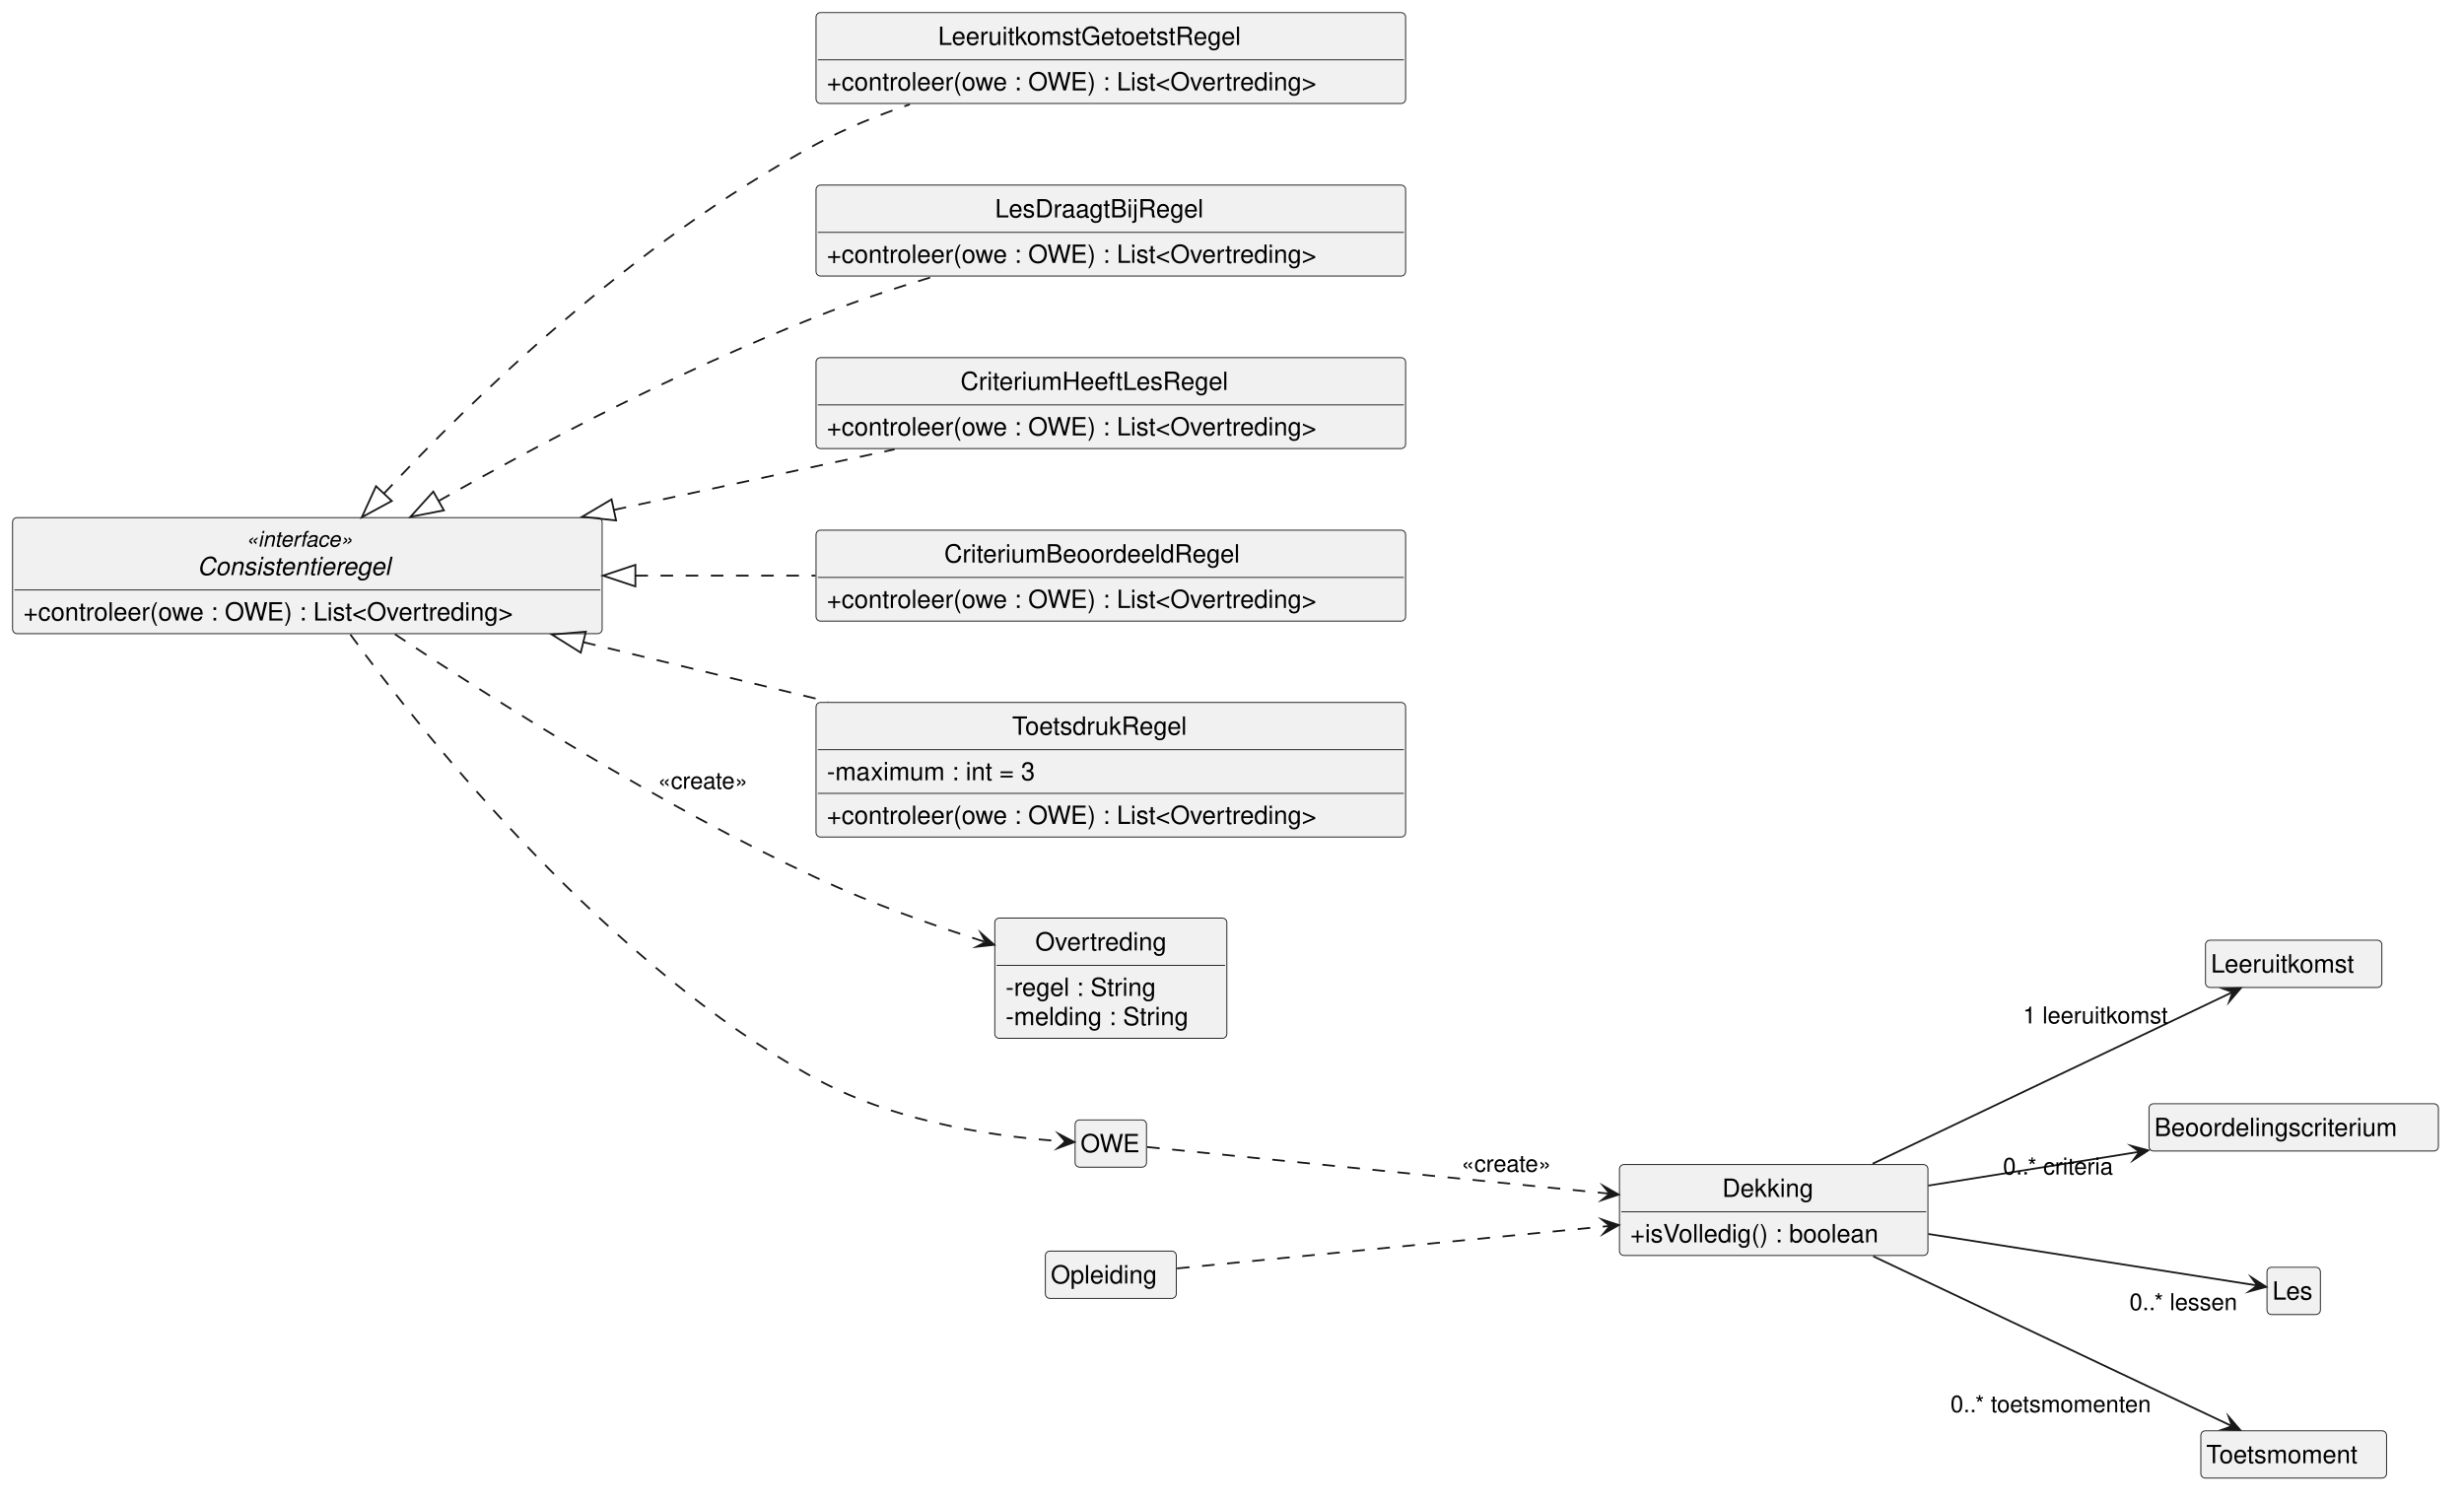
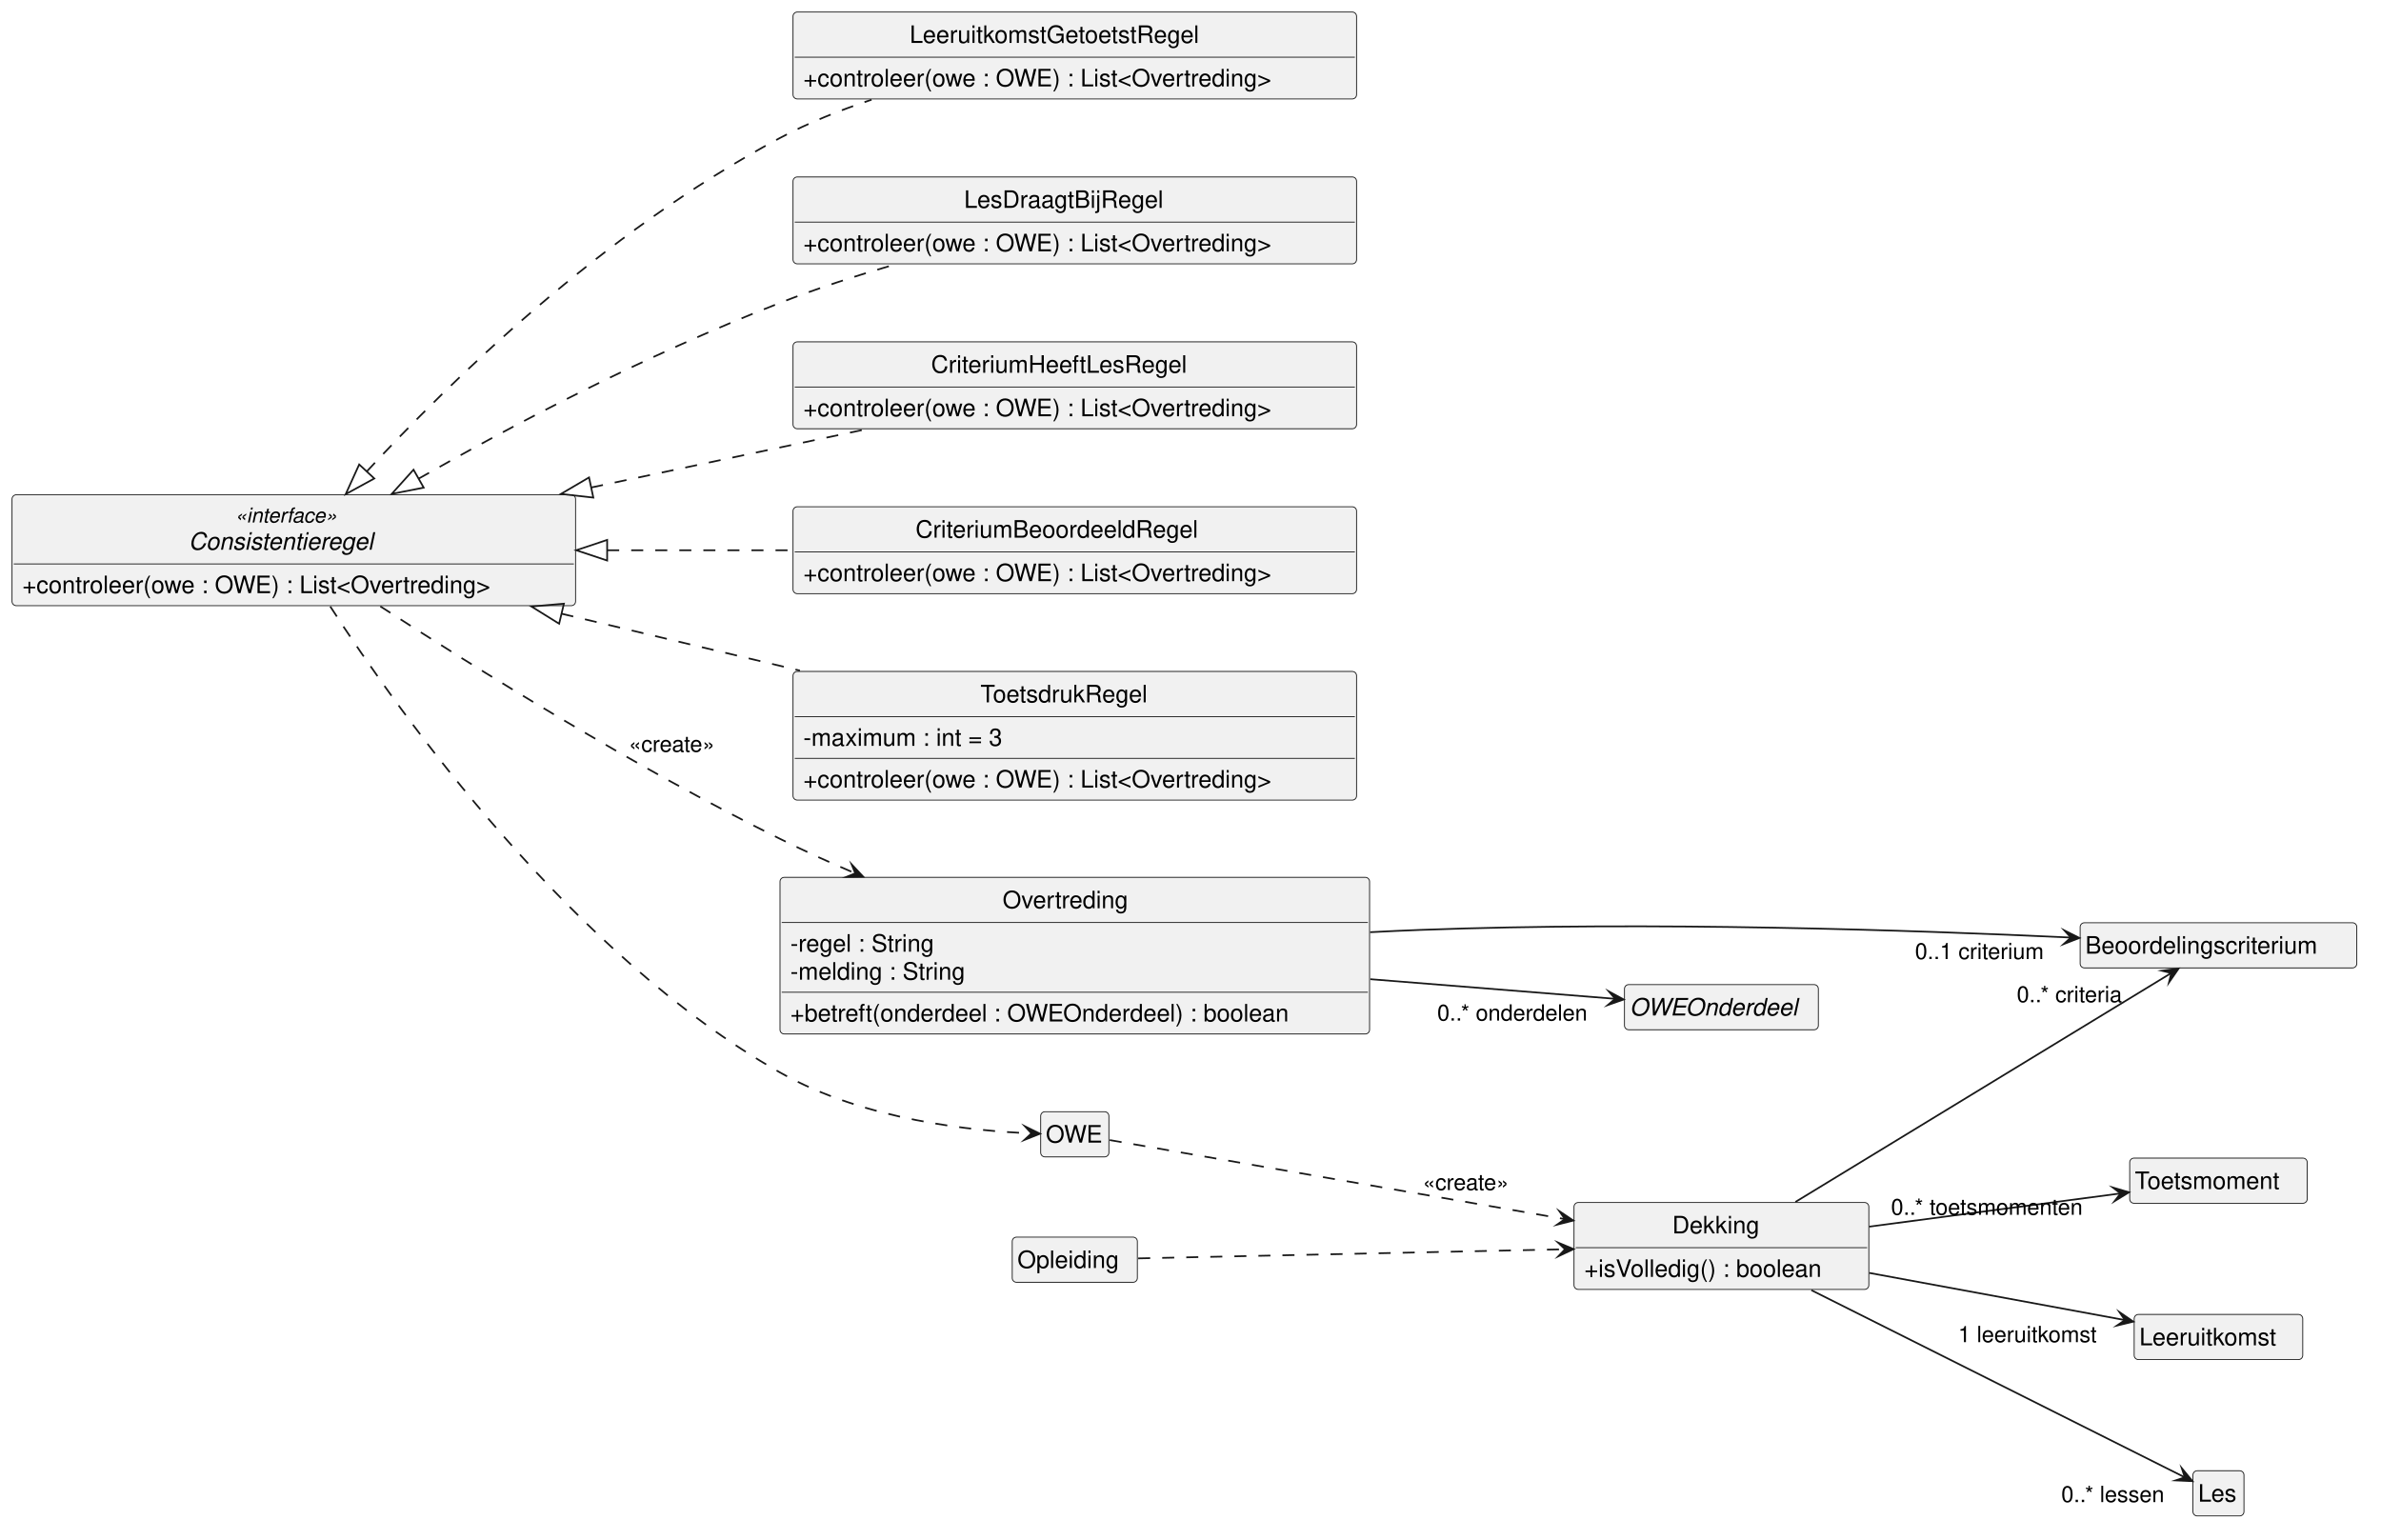
- <svg xmlns="http://www.w3.org/2000/svg" version="1.1" data-diagram-type="CLASS" style="width:1371px;height:836px;background:#FFFFFF;" width="1371px" height="836px" viewBox="0 0 1371 836" zoomAndPan="magnify" preserveAspectRatio="none" contentStyleType="text/css">
+ <svg xmlns="http://www.w3.org/2000/svg" version="1.1" data-diagram-type="CLASS" style="width:1386px;height:896px;background:#FFFFFF;" width="1386px" height="896px" viewBox="0 0 1386 896" zoomAndPan="magnify" preserveAspectRatio="none" contentStyleType="text/css">
  <defs />
  <g font-family="sans-serif" lengthAdjust="spacing">
    <g class="entity" data-qualified-name="Consistentieregel" id="ent0001" data-source-line="13">
      <rect x="7" y="288.02" width="328.046" height="64.563" fill="#F1F1F1" style="stroke:#181818;stroke-width:0.5;" rx="2.5" ry="2.5" />
      <text x="136.857" y="304.159" fill="#000" font-size="12" textLength="68.332" font-style="italic" font-family="Helvetica">«interface»</text>
      <text x="109.814" y="319.984" fill="#000" font-size="14" textLength="122.418" font-style="italic" font-family="Helvetica">Consistentieregel</text>
      <line x1="8" y1="328.286" x2="334.046" y2="328.286" style="stroke:#181818;stroke-width:0.5;" />
      <text x="13" y="345.281" fill="#000" font-size="14" textLength="316.046" font-family="Helvetica">+controleer(owe : OWE) : List&lt;Overtreding&gt;</text>
    </g>
    <g class="entity" data-qualified-name="LeeruitkomstGetoetstRegel" id="ent0002" data-source-line="17">
-       <rect x="454.05" y="7" width="328.046" height="50.594" fill="#F1F1F1" style="stroke:#181818;stroke-width:0.5;" rx="2.5" ry="2.5" />
-       <text x="521.943" y="24.995" fill="#000" font-size="14" textLength="192.261" font-family="Helvetica">LeeruitkomstGetoetstRegel</text>
-       <line x1="455.05" y1="33.297" x2="781.096" y2="33.297" style="stroke:#181818;stroke-width:0.5;" />
-       <text x="460.05" y="50.292" fill="#000" font-size="14" textLength="316.046" font-family="Helvetica">+controleer(owe : OWE) : List&lt;Overtreding&gt;</text>
+       <rect x="461.62" y="7" width="328.046" height="50.594" fill="#F1F1F1" style="stroke:#181818;stroke-width:0.5;" rx="2.5" ry="2.5" />
+       <text x="529.513" y="24.995" fill="#000" font-size="14" textLength="192.261" font-family="Helvetica">LeeruitkomstGetoetstRegel</text>
+       <line x1="462.62" y1="33.297" x2="788.666" y2="33.297" style="stroke:#181818;stroke-width:0.5;" />
+       <text x="467.62" y="50.292" fill="#000" font-size="14" textLength="316.046" font-family="Helvetica">+controleer(owe : OWE) : List&lt;Overtreding&gt;</text>
    </g>
    <g class="entity" data-qualified-name="LesDraagtBijRegel" id="ent0003" data-source-line="20">
-       <rect x="454.05" y="103" width="328.046" height="50.594" fill="#F1F1F1" style="stroke:#181818;stroke-width:0.5;" rx="2.5" ry="2.5" />
-       <text x="553.627" y="120.995" fill="#000" font-size="14" textLength="128.892" font-family="Helvetica">LesDraagtBijRegel</text>
-       <line x1="455.05" y1="129.297" x2="781.096" y2="129.297" style="stroke:#181818;stroke-width:0.5;" />
-       <text x="460.05" y="146.292" fill="#000" font-size="14" textLength="316.046" font-family="Helvetica">+controleer(owe : OWE) : List&lt;Overtreding&gt;</text>
+       <rect x="461.62" y="103" width="328.046" height="50.594" fill="#F1F1F1" style="stroke:#181818;stroke-width:0.5;" rx="2.5" ry="2.5" />
+       <text x="561.197" y="120.995" fill="#000" font-size="14" textLength="128.892" font-family="Helvetica">LesDraagtBijRegel</text>
+       <line x1="462.62" y1="129.297" x2="788.666" y2="129.297" style="stroke:#181818;stroke-width:0.5;" />
+       <text x="467.62" y="146.292" fill="#000" font-size="14" textLength="316.046" font-family="Helvetica">+controleer(owe : OWE) : List&lt;Overtreding&gt;</text>
    </g>
    <g class="entity" data-qualified-name="CriteriumHeeftLesRegel" id="ent0004" data-source-line="23">
-       <rect x="454.05" y="199" width="328.046" height="50.594" fill="#F1F1F1" style="stroke:#181818;stroke-width:0.5;" rx="2.5" ry="2.5" />
-       <text x="534.428" y="216.995" fill="#000" font-size="14" textLength="167.289" font-family="Helvetica">CriteriumHeeftLesRegel</text>
-       <line x1="455.05" y1="225.297" x2="781.096" y2="225.297" style="stroke:#181818;stroke-width:0.5;" />
-       <text x="460.05" y="242.292" fill="#000" font-size="14" textLength="316.046" font-family="Helvetica">+controleer(owe : OWE) : List&lt;Overtreding&gt;</text>
+       <rect x="461.62" y="199" width="328.046" height="50.594" fill="#F1F1F1" style="stroke:#181818;stroke-width:0.5;" rx="2.5" ry="2.5" />
+       <text x="541.998" y="216.995" fill="#000" font-size="14" textLength="167.289" font-family="Helvetica">CriteriumHeeftLesRegel</text>
+       <line x1="462.62" y1="225.297" x2="788.666" y2="225.297" style="stroke:#181818;stroke-width:0.5;" />
+       <text x="467.62" y="242.292" fill="#000" font-size="14" textLength="316.046" font-family="Helvetica">+controleer(owe : OWE) : List&lt;Overtreding&gt;</text>
    </g>
    <g class="entity" data-qualified-name="CriteriumBeoordeeldRegel" id="ent0005" data-source-line="26">
-       <rect x="454.05" y="295" width="328.046" height="50.594" fill="#F1F1F1" style="stroke:#181818;stroke-width:0.5;" rx="2.5" ry="2.5" />
-       <text x="525.371" y="312.995" fill="#000" font-size="14" textLength="185.404" font-family="Helvetica">CriteriumBeoordeeldRegel</text>
-       <line x1="455.05" y1="321.297" x2="781.096" y2="321.297" style="stroke:#181818;stroke-width:0.5;" />
-       <text x="460.05" y="338.292" fill="#000" font-size="14" textLength="316.046" font-family="Helvetica">+controleer(owe : OWE) : List&lt;Overtreding&gt;</text>
+       <rect x="461.62" y="295" width="328.046" height="50.594" fill="#F1F1F1" style="stroke:#181818;stroke-width:0.5;" rx="2.5" ry="2.5" />
+       <text x="532.941" y="312.995" fill="#000" font-size="14" textLength="185.404" font-family="Helvetica">CriteriumBeoordeeldRegel</text>
+       <line x1="462.62" y1="321.297" x2="788.666" y2="321.297" style="stroke:#181818;stroke-width:0.5;" />
+       <text x="467.62" y="338.292" fill="#000" font-size="14" textLength="316.046" font-family="Helvetica">+controleer(owe : OWE) : List&lt;Overtreding&gt;</text>
    </g>
    <g class="entity" data-qualified-name="ToetsdrukRegel" id="ent0006" data-source-line="29">
-       <rect x="454.05" y="390.86" width="328.046" height="74.891" fill="#F1F1F1" style="stroke:#181818;stroke-width:0.5;" rx="2.5" ry="2.5" />
-       <text x="563.139" y="408.855" fill="#000" font-size="14" textLength="109.867" font-family="Helvetica">ToetsdrukRegel</text>
-       <line x1="455.05" y1="417.157" x2="781.096" y2="417.157" style="stroke:#181818;stroke-width:0.5;" />
-       <text x="460.05" y="434.152" fill="#000" font-size="14" textLength="136.999" font-family="Helvetica">-maximum : int = 3</text>
-       <line x1="455.05" y1="441.454" x2="781.096" y2="441.454" style="stroke:#181818;stroke-width:0.5;" />
-       <text x="460.05" y="458.449" fill="#000" font-size="14" textLength="316.046" font-family="Helvetica">+controleer(owe : OWE) : List&lt;Overtreding&gt;</text>
+       <rect x="461.62" y="390.86" width="328.046" height="74.891" fill="#F1F1F1" style="stroke:#181818;stroke-width:0.5;" rx="2.5" ry="2.5" />
+       <text x="570.709" y="408.855" fill="#000" font-size="14" textLength="109.867" font-family="Helvetica">ToetsdrukRegel</text>
+       <line x1="462.62" y1="417.157" x2="788.666" y2="417.157" style="stroke:#181818;stroke-width:0.5;" />
+       <text x="467.62" y="434.152" fill="#000" font-size="14" textLength="136.999" font-family="Helvetica">-maximum : int = 3</text>
+       <line x1="462.62" y1="441.454" x2="788.666" y2="441.454" style="stroke:#181818;stroke-width:0.5;" />
+       <text x="467.62" y="458.449" fill="#000" font-size="14" textLength="316.046" font-family="Helvetica">+controleer(owe : OWE) : List&lt;Overtreding&gt;</text>
    </g>
    <g class="entity" data-qualified-name="Overtreding" id="ent0007" data-source-line="34">
-       <rect x="553.51" y="510.86" width="129.127" height="66.891" fill="#F1F1F1" style="stroke:#181818;stroke-width:0.5;" rx="2.5" ry="2.5" />
-       <text x="576.039" y="528.855" fill="#000" font-size="14" textLength="84.068" font-family="Helvetica">Overtreding</text>
-       <line x1="554.51" y1="537.157" x2="681.637" y2="537.157" style="stroke:#181818;stroke-width:0.5;" />
-       <text x="559.51" y="554.152" fill="#000" font-size="14" textLength="96.209" font-family="Helvetica">-regel : String</text>
-       <text x="559.51" y="570.449" fill="#000" font-size="14" textLength="117.127" font-family="Helvetica">-melding : String</text>
+       <rect x="454.05" y="510.71" width="343.194" height="91.188" fill="#F1F1F1" style="stroke:#181818;stroke-width:0.5;" rx="2.5" ry="2.5" />
+       <text x="583.613" y="528.705" fill="#000" font-size="14" textLength="84.068" font-family="Helvetica">Overtreding</text>
+       <line x1="455.05" y1="537.007" x2="796.244" y2="537.007" style="stroke:#181818;stroke-width:0.5;" />
+       <text x="460.05" y="554.002" fill="#000" font-size="14" textLength="96.209" font-family="Helvetica">-regel : String</text>
+       <text x="460.05" y="570.299" fill="#000" font-size="14" textLength="117.127" font-family="Helvetica">-melding : String</text>
+       <line x1="455.05" y1="577.601" x2="796.244" y2="577.601" style="stroke:#181818;stroke-width:0.5;" />
+       <text x="460.05" y="594.596" fill="#000" font-size="14" textLength="331.194" font-family="Helvetica">+betreft(onderdeel : OWEOnderdeel) : boolean</text>
    </g>
-     <g class="entity" data-qualified-name="Dekking" id="ent0008" data-source-line="39">
-       <rect x="901.09" y="648" width="171.626" height="50.594" fill="#F1F1F1" style="stroke:#181818;stroke-width:0.5;" rx="2.5" ry="2.5" />
-       <text x="958.274" y="665.995" fill="#000" font-size="14" textLength="57.258" font-family="Helvetica">Dekking</text>
-       <line x1="902.09" y1="674.297" x2="1071.716" y2="674.297" style="stroke:#181818;stroke-width:0.5;" />
-       <text x="907.09" y="691.292" fill="#000" font-size="14" textLength="159.626" font-family="Helvetica">+isVolledig() : boolean</text>
+     <g class="entity" data-qualified-name="Dekking" id="ent0008" data-source-line="40">
+       <rect x="916.24" y="700" width="171.626" height="50.594" fill="#F1F1F1" style="stroke:#181818;stroke-width:0.5;" rx="2.5" ry="2.5" />
+       <text x="973.424" y="717.995" fill="#000" font-size="14" textLength="57.258" font-family="Helvetica">Dekking</text>
+       <line x1="917.24" y1="726.297" x2="1086.866" y2="726.297" style="stroke:#181818;stroke-width:0.5;" />
+       <text x="922.24" y="743.292" fill="#000" font-size="14" textLength="159.626" font-family="Helvetica">+isVolledig() : boolean</text>
    </g>
-     <g class="entity" data-qualified-name="OWE" id="ent0009" data-source-line="43">
-       <rect x="598.21" y="623.15" width="39.708" height="26.297" fill="#F1F1F1" style="stroke:#181818;stroke-width:0.5;" rx="2.5" ry="2.5" />
-       <text x="601.21" y="641.145" fill="#000" font-size="14" textLength="33.708" font-family="Helvetica">OWE</text>
+     <g class="entity" data-qualified-name="OWE" id="ent0009" data-source-line="44">
+       <rect x="605.79" y="647.15" width="39.708" height="26.297" fill="#F1F1F1" style="stroke:#181818;stroke-width:0.5;" rx="2.5" ry="2.5" />
+       <text x="608.79" y="665.145" fill="#000" font-size="14" textLength="33.708" font-family="Helvetica">OWE</text>
    </g>
-     <g class="entity" data-qualified-name="Opleiding" id="ent0010" data-source-line="44">
-       <rect x="581.65" y="696.15" width="72.835" height="26.297" fill="#F1F1F1" style="stroke:#181818;stroke-width:0.5;" rx="2.5" ry="2.5" />
-       <text x="584.65" y="714.145" fill="#000" font-size="14" textLength="66.835" font-family="Helvetica">Opleiding</text>
+     <g class="entity" data-qualified-name="Opleiding" id="ent0010" data-source-line="45">
+       <rect x="589.23" y="720.15" width="72.835" height="26.297" fill="#F1F1F1" style="stroke:#181818;stroke-width:0.5;" rx="2.5" ry="2.5" />
+       <text x="592.23" y="738.145" fill="#000" font-size="14" textLength="66.835" font-family="Helvetica">Opleiding</text>
    </g>
-     <g class="entity" data-qualified-name="Leeruitkomst" id="ent0011" data-source-line="45">
-       <rect x="1227.17" y="523.15" width="98.128" height="26.297" fill="#F1F1F1" style="stroke:#181818;stroke-width:0.5;" rx="2.5" ry="2.5" />
-       <text x="1230.17" y="541.145" fill="#000" font-size="14" textLength="92.128" font-family="Helvetica">Leeruitkomst</text>
+     <g class="entity" data-qualified-name="Leeruitkomst" id="ent0011" data-source-line="46">
+       <rect x="1242.32" y="765.15" width="98.128" height="26.297" fill="#F1F1F1" style="stroke:#181818;stroke-width:0.5;" rx="2.5" ry="2.5" />
+       <text x="1245.32" y="783.145" fill="#000" font-size="14" textLength="92.128" font-family="Helvetica">Leeruitkomst</text>
    </g>
-     <g class="entity" data-qualified-name="Beoordelingscriterium" id="ent0012" data-source-line="46">
-       <rect x="1195.72" y="614.15" width="161.039" height="26.297" fill="#F1F1F1" style="stroke:#181818;stroke-width:0.5;" rx="2.5" ry="2.5" />
-       <text x="1198.72" y="632.145" fill="#000" font-size="14" textLength="155.039" font-family="Helvetica">Beoordelingscriterium</text>
+     <g class="entity" data-qualified-name="Beoordelingscriterium" id="ent0012" data-source-line="47">
+       <rect x="1210.87" y="537.15" width="161.039" height="26.297" fill="#F1F1F1" style="stroke:#181818;stroke-width:0.5;" rx="2.5" ry="2.5" />
+       <text x="1213.87" y="555.145" fill="#000" font-size="14" textLength="155.039" font-family="Helvetica">Beoordelingscriterium</text>
    </g>
-     <g class="entity" data-qualified-name="Les" id="ent0013" data-source-line="47">
-       <rect x="1261.38" y="705.15" width="29.707" height="26.297" fill="#F1F1F1" style="stroke:#181818;stroke-width:0.5;" rx="2.5" ry="2.5" />
-       <text x="1264.38" y="723.145" fill="#000" font-size="14" textLength="23.707" font-family="Helvetica">Les</text>
+     <g class="entity" data-qualified-name="Les" id="ent0013" data-source-line="48">
+       <rect x="1276.53" y="856.15" width="29.707" height="26.297" fill="#F1F1F1" style="stroke:#181818;stroke-width:0.5;" rx="2.5" ry="2.5" />
+       <text x="1279.53" y="874.145" fill="#000" font-size="14" textLength="23.707" font-family="Helvetica">Les</text>
    </g>
-     <g class="entity" data-qualified-name="Toetsmoment" id="ent0014" data-source-line="48">
-       <rect x="1224.57" y="796.15" width="103.33" height="26.297" fill="#F1F1F1" style="stroke:#181818;stroke-width:0.5;" rx="2.5" ry="2.5" />
-       <text x="1227.57" y="814.145" fill="#000" font-size="14" textLength="97.33" font-family="Helvetica">Toetsmoment</text>
+     <g class="entity" data-qualified-name="Toetsmoment" id="ent0014" data-source-line="49">
+       <rect x="1239.72" y="674.15" width="103.33" height="26.297" fill="#F1F1F1" style="stroke:#181818;stroke-width:0.5;" rx="2.5" ry="2.5" />
+       <text x="1242.72" y="692.145" fill="#000" font-size="14" textLength="97.33" font-family="Helvetica">Toetsmoment</text>
    </g>
-     <g class="link" data-entity-1="ent0001" data-entity-2="ent0002" id="lnk15" data-source-line="50" data-link-type="extension">
-       <path d="M213.61,274.649 C261.57,223.329 349.71,136.72 454.05,80.3 C470.27,71.53 488.28,64.18 506.25,58.08" style="stroke:#181818;stroke-width:1;stroke-dasharray:7,7;" fill="none" id="Consistentieregel-backto-LeeruitkomstGetoetstRegel" codeLine="50" />
-       <polygon points="201.32,287.8,217.994,278.746,209.226,270.552,201.32,287.8" fill="none" style="stroke:#181818;stroke-width:1;stroke-linejoin:miter;stroke-miterlimit:10;" />
+     <g class="entity" data-qualified-name="OWEOnderdeel" id="ent0015" data-source-line="50">
+       <rect x="945.62" y="573.15" width="112.859" height="26.297" fill="#F1F1F1" style="stroke:#181818;stroke-width:0.5;" rx="2.5" ry="2.5" />
+       <text x="948.62" y="591.145" fill="#000" font-size="14" textLength="106.859" font-style="italic" font-family="Helvetica">OWEOnderdeel</text>
    </g>
-     <g class="link" data-entity-1="ent0001" data-entity-2="ent0003" id="lnk16" data-source-line="51" data-link-type="extension">
-       <path d="M244.041,278.751 C299.961,247.231 373.1,208.56 454.05,176.3 C474.6,168.11 497.11,160.6 518.65,154.07" style="stroke:#181818;stroke-width:1;stroke-dasharray:7,7;" fill="none" id="Consistentieregel-backto-LesDraagtBijRegel" codeLine="51" />
-       <polygon points="228.36,287.59,246.987,283.978,241.094,273.525,228.36,287.59" fill="none" style="stroke:#181818;stroke-width:1;stroke-linejoin:miter;stroke-miterlimit:10;" />
+     <g class="link" data-entity-1="ent0001" data-entity-2="ent0002" id="lnk16" data-source-line="52" data-link-type="extension">
+       <path d="M213.488,274.46 C261.338,222.93 349.37,136.09 454.05,80.3 C470.61,71.47 488.96,64.13 507.32,58.06" style="stroke:#181818;stroke-width:1;stroke-dasharray:7,7;" fill="none" id="Consistentieregel-backto-LeeruitkomstGetoetstRegel" codeLine="52" />
+       <polygon points="201.24,287.65,217.885,278.543,209.091,270.377,201.24,287.65" fill="none" style="stroke:#181818;stroke-width:1;stroke-linejoin:miter;stroke-miterlimit:10;" />
    </g>
-     <g class="link" data-entity-1="ent0001" data-entity-2="ent0004" id="lnk17" data-source-line="52" data-link-type="extension">
-       <path d="M341.535,283.734 C398.315,271.484 444.35,261.56 497.77,250.03" style="stroke:#181818;stroke-width:1;stroke-dasharray:7,7;" fill="none" id="Consistentieregel-backto-CriteriumHeeftLesRegel" codeLine="52" />
-       <polygon points="323.94,287.53,342.801,289.599,340.27,277.869,323.94,287.53" fill="none" style="stroke:#181818;stroke-width:1;stroke-linejoin:miter;stroke-miterlimit:10;" />
+     <g class="link" data-entity-1="ent0001" data-entity-2="ent0003" id="lnk17" data-source-line="53" data-link-type="extension">
+       <path d="M243.676,278.639 C299.506,246.969 372.78,208.12 454.05,176.3 C475.25,168 498.45,160.49 520.72,154" style="stroke:#181818;stroke-width:1;stroke-dasharray:7,7;" fill="none" id="Consistentieregel-backto-LesDraagtBijRegel" codeLine="53" />
+       <polygon points="228.02,287.52,246.637,283.858,240.716,273.42,228.02,287.52" fill="none" style="stroke:#181818;stroke-width:1;stroke-linejoin:miter;stroke-miterlimit:10;" />
    </g>
-     <g class="link" data-entity-1="ent0001" data-entity-2="ent0005" id="lnk18" data-source-line="53" data-link-type="extension">
-       <path d="M353.53,320.3 C392.09,320.3 415.19,320.3 453.74,320.3" style="stroke:#181818;stroke-width:1;stroke-dasharray:7,7;" fill="none" id="Consistentieregel-backto-CriteriumBeoordeeldRegel" codeLine="53" />
-       <polygon points="335.53,320.3,353.53,326.3,353.53,314.3,335.53,320.3" fill="none" style="stroke:#181818;stroke-width:1;stroke-linejoin:miter;stroke-miterlimit:10;" />
+     <g class="link" data-entity-1="ent0001" data-entity-2="ent0004" id="lnk18" data-source-line="54" data-link-type="extension">
+       <path d="M344.128,283.795 C401.878,271.545 448.98,261.56 503.32,250.03" style="stroke:#181818;stroke-width:1;stroke-dasharray:7,7;" fill="none" id="Consistentieregel-backto-CriteriumHeeftLesRegel" codeLine="54" />
+       <polygon points="326.52,287.53,345.373,289.664,342.883,277.926,326.52,287.53" fill="none" style="stroke:#181818;stroke-width:1;stroke-linejoin:miter;stroke-miterlimit:10;" />
    </g>
-     <g class="link" data-entity-1="ent0001" data-entity-2="ent0006" id="lnk19" data-source-line="54" data-link-type="extension">
-       <path d="M324.553,357.314 C373.023,369.074 410.59,378.2 460.72,390.36" style="stroke:#181818;stroke-width:1;stroke-dasharray:7,7;" fill="none" id="Consistentieregel-backto-ToetsdrukRegel" codeLine="54" />
-       <polygon points="307.06,353.07,323.138,363.145,325.967,351.483,307.06,353.07" fill="none" style="stroke:#181818;stroke-width:1;stroke-linejoin:miter;stroke-miterlimit:10;" />
+     <g class="link" data-entity-1="ent0001" data-entity-2="ent0005" id="lnk19" data-source-line="55" data-link-type="extension">
+       <path d="M353.43,320.3 C394.45,320.3 420.47,320.3 461.48,320.3" style="stroke:#181818;stroke-width:1;stroke-dasharray:7,7;" fill="none" id="Consistentieregel-backto-CriteriumBeoordeeldRegel" codeLine="55" />
+       <polygon points="335.43,320.3,353.43,326.3,353.43,314.3,335.43,320.3" fill="none" style="stroke:#181818;stroke-width:1;stroke-linejoin:miter;stroke-miterlimit:10;" />
    </g>
-     <g class="link" data-entity-1="ent0001" data-entity-2="ent0009" id="lnk20" data-source-line="56" data-link-type="dependency">
-       <path d="M194.96,353.08 C238.31,412.38 338.37,537.17 454.05,600.3 C501.37,626.13 560.99,633.107 592.79,635.167" style="stroke:#181818;stroke-width:1;stroke-dasharray:7,7;" fill="none" id="Consistentieregel-to-OWE" codeLine="56" />
-       <polygon points="597.78,635.49,589.057,630.917,592.79,635.167,588.54,638.9,597.78,635.49" fill="#181818" style="stroke:#181818;stroke-width:1;stroke-linejoin:miter;stroke-miterlimit:10;" />
+     <g class="link" data-entity-1="ent0001" data-entity-2="ent0006" id="lnk20" data-source-line="56" data-link-type="extension">
+       <path d="M326.869,357.247 C376.169,369.007 414.65,378.2 465.63,390.36" style="stroke:#181818;stroke-width:1;stroke-dasharray:7,7;" fill="none" id="Consistentieregel-backto-ToetsdrukRegel" codeLine="56" />
+       <polygon points="309.36,353.07,325.477,363.083,328.261,351.41,309.36,353.07" fill="none" style="stroke:#181818;stroke-width:1;stroke-linejoin:miter;stroke-miterlimit:10;" />
    </g>
-     <g class="link" data-entity-1="ent0001" data-entity-2="ent0007" id="lnk21" data-source-line="57" data-link-type="dependency">
-       <path d="M219.76,352.91 C274.55,389.33 367.96,448.39 454.05,488.3 C485.81,503.03 517.825,514.474 548.405,524.204" style="stroke:#181818;stroke-width:1;stroke-dasharray:7,7;" fill="none" id="Consistentieregel-to-Overtreding" codeLine="57" />
-       <polygon points="553.17,525.72,545.806,519.179,548.405,524.204,543.381,526.803,553.17,525.72" fill="#181818" style="stroke:#181818;stroke-width:1;stroke-linejoin:miter;stroke-miterlimit:10;" />
-       <text x="366.05" y="438.917" fill="#000" font-size="13" textLength="57.459" font-family="Helvetica">«create»</text>
+     <g class="link" data-entity-1="ent0001" data-entity-2="ent0009" id="lnk21" data-source-line="58" data-link-type="dependency">
+       <path d="M192.25,353.04 C233.23,416.38 332.53,555.46 454.05,624.3 C503.56,652.35 567.354,658.416 600.414,659.766" style="stroke:#181818;stroke-width:1;stroke-dasharray:7,7;" fill="none" id="Consistentieregel-to-OWE" codeLine="58" />
+       <polygon points="605.41,659.97,596.581,655.606,600.414,659.766,596.254,663.599,605.41,659.97" fill="#181818" style="stroke:#181818;stroke-width:1;stroke-linejoin:miter;stroke-miterlimit:10;" />
    </g>
-     <g class="link" data-entity-1="ent0010" data-entity-2="ent0008" id="lnk22" data-source-line="59" data-link-type="dependency">
-       <path d="M654.91,705.78 C711.43,700.24 817.854,689.799 895.734,682.149" style="stroke:#181818;stroke-width:1;stroke-dasharray:7,7;" fill="none" id="Opleiding-to-Dekking" codeLine="59" />
-       <polygon points="900.71,681.66,891.362,678.559,895.734,682.149,892.144,686.521,900.71,681.66" fill="#181818" style="stroke:#181818;stroke-width:1;stroke-linejoin:miter;stroke-miterlimit:10;" />
+     <g class="link" data-entity-1="ent0001" data-entity-2="ent0007" id="lnk22" data-source-line="59" data-link-type="dependency">
+       <path d="M221.38,352.96 C276.65,388.76 369.59,446.64 454.05,488.3 C469.49,495.92 481.397,501.398 497.857,508.378" style="stroke:#181818;stroke-width:1;stroke-dasharray:7,7;" fill="none" id="Consistentieregel-to-Overtreding" codeLine="59" />
+       <polygon points="502.46,510.33,495.736,503.134,497.857,508.378,492.613,510.499,502.46,510.33" fill="#181818" style="stroke:#181818;stroke-width:1;stroke-linejoin:miter;stroke-miterlimit:10;" />
+       <text x="366.05" y="437.637" fill="#000" font-size="13" textLength="57.459" font-family="Helvetica">«create»</text>
    </g>
-     <g class="link" data-entity-1="ent0009" data-entity-2="ent0008" id="lnk23" data-source-line="60" data-link-type="dependency">
-       <path d="M638.28,638.24 C686.33,643.09 809.155,655.478 895.655,664.198" style="stroke:#181818;stroke-width:1;stroke-dasharray:7,7;" fill="none" id="OWE-to-Dekking" codeLine="60" />
-       <polygon points="900.63,664.7,892.077,659.817,895.655,664.198,891.274,667.777,900.63,664.7" fill="#181818" style="stroke:#181818;stroke-width:1;stroke-linejoin:miter;stroke-miterlimit:10;" />
-       <text x="813.09" y="651.977" fill="#000" font-size="13" textLength="57.459" font-family="Helvetica">«create»</text>
+     <g class="link" data-entity-1="ent0007" data-entity-2="ent0015" id="lnk23" data-source-line="60" data-link-type="dependency">
+       <path d="M797.69,570.01 C850.87,574.27 900.836,578.271 940.176,581.421" style="stroke:#181818;stroke-width:1;" fill="none" id="Overtreding-to-OWEOnderdeel" codeLine="60" />
+       <polygon points="945.16,581.82,936.508,577.114,940.176,581.421,935.869,585.089,945.16,581.82" fill="#181818" style="stroke:#181818;stroke-width:1;stroke-linejoin:miter;stroke-miterlimit:10;" />
+       <text x="836.611" y="594.104" fill="#000" font-size="13" textLength="101.055" font-family="Helvetica">0..* onderdelen</text>
    </g>
-     <g class="link" data-entity-1="ent0008" data-entity-2="ent0011" id="lnk24" data-source-line="62" data-link-type="dependency">
-       <path d="M1041.95,647.53 C1102.75,618.54 1194.687,574.701 1242.267,552.021" style="stroke:#181818;stroke-width:1;" fill="none" id="Dekking-to-Leeruitkomst" codeLine="62" />
-       <polygon points="1246.78,549.87,1236.935,550.132,1242.267,552.021,1240.377,557.353,1246.78,549.87" fill="#181818" style="stroke:#181818;stroke-width:1;stroke-linejoin:miter;stroke-miterlimit:10;" />
-       <text x="1125.6" y="569.467" fill="#000" font-size="13" textLength="94.32" font-family="Helvetica">1 leeruitkomst</text>
+     <g class="link" data-entity-1="ent0007" data-entity-2="ent0012" id="lnk24" data-source-line="61" data-link-type="dependency">
+       <path d="M797.58,542.65 C807.61,542.12 817.56,541.66 827.24,541.3 C961.65,536.28 1113.126,541.425 1205.456,545.765" style="stroke:#181818;stroke-width:1;" fill="none" id="Overtreding-to-Beoordelingscriterium" codeLine="61" />
+       <polygon points="1210.45,546,1201.648,541.582,1205.456,545.765,1201.272,549.573,1210.45,546" fill="#181818" style="stroke:#181818;stroke-width:1;stroke-linejoin:miter;stroke-miterlimit:10;" />
+       <text x="1114.735" y="558.297" fill="#000" font-size="13" textLength="87.998" font-family="Helvetica">0..1 criterium</text>
    </g>
-     <g class="link" data-entity-1="ent0008" data-entity-2="ent0012" id="lnk25" data-source-line="63" data-link-type="dependency">
-       <path d="M1072.95,659.69 C1111.67,653.49 1152.313,646.981 1190.393,640.881" style="stroke:#181818;stroke-width:1;" fill="none" id="Dekking-to-Beoordelingscriterium" codeLine="63" />
-       <polygon points="1195.33,640.09,1185.811,637.564,1190.393,640.881,1187.076,645.463,1195.33,640.09" fill="#181818" style="stroke:#181818;stroke-width:1;stroke-linejoin:miter;stroke-miterlimit:10;" />
-       <text x="1114.451" y="653.525" fill="#000" font-size="13" textLength="73.29" font-family="Helvetica">0..* criteria</text>
+     <g class="link" data-entity-1="ent0010" data-entity-2="ent0008" id="lnk25" data-source-line="63" data-link-type="dependency">
+       <path d="M662.54,732.53 C720.47,731.3 831.141,728.937 911.021,727.227" style="stroke:#181818;stroke-width:1;stroke-dasharray:7,7;" fill="none" id="Opleiding-to-Dekking" codeLine="63" />
+       <polygon points="916.02,727.12,906.936,723.314,911.021,727.227,907.108,731.312,916.02,727.12" fill="#181818" style="stroke:#181818;stroke-width:1;stroke-linejoin:miter;stroke-miterlimit:10;" />
    </g>
-     <g class="link" data-entity-1="ent0008" data-entity-2="ent0014" id="lnk26" data-source-line="64" data-link-type="dependency">
-       <path d="M1042.29,699.04 C1102.97,727.77 1194.351,771.021 1241.951,793.551" style="stroke:#181818;stroke-width:1;" fill="none" id="Dekking-to-Toetsmoment" codeLine="64" />
-       <polygon points="1246.47,795.69,1240.046,788.224,1241.951,793.551,1236.624,795.455,1246.47,795.69" fill="#181818" style="stroke:#181818;stroke-width:1;stroke-linejoin:miter;stroke-miterlimit:10;" />
-       <text x="1085.235" y="785.787" fill="#000" font-size="13" textLength="130.939" font-family="Helvetica">0..* toetsmomenten</text>
+     <g class="link" data-entity-1="ent0009" data-entity-2="ent0008" id="lnk26" data-source-line="64" data-link-type="dependency">
+       <path d="M645.98,663.66 C695.18,672.2 822.484,694.305 910.954,709.655" style="stroke:#181818;stroke-width:1;stroke-dasharray:7,7;" fill="none" id="OWE-to-Dekking" codeLine="64" />
+       <polygon points="915.88,710.51,907.696,705.03,910.954,709.655,906.329,712.913,915.88,710.51" fill="#181818" style="stroke:#181818;stroke-width:1;stroke-linejoin:miter;stroke-miterlimit:10;" />
+       <text x="828.24" y="692.757" fill="#000" font-size="13" textLength="57.459" font-family="Helvetica">«create»</text>
    </g>
-     <g class="link" data-entity-1="ent0008" data-entity-2="ent0013" id="lnk27" data-source-line="65" data-link-type="dependency">
-       <path d="M1072.95,686.62 C1139.8,697.09 1222.16,709.987 1256.02,715.287" style="stroke:#181818;stroke-width:1;" fill="none" id="Dekking-to-Les" codeLine="65" />
-       <polygon points="1260.96,716.06,1252.687,710.716,1256.02,715.287,1251.45,718.62,1260.96,716.06" fill="#181818" style="stroke:#181818;stroke-width:1;stroke-linejoin:miter;stroke-miterlimit:10;" />
-       <text x="1184.846" y="729.009" fill="#000" font-size="13" textLength="68.561" font-family="Helvetica">0..* lessen</text>
+     <g class="link" data-entity-1="ent0008" data-entity-2="ent0011" id="lnk27" data-source-line="66" data-link-type="dependency">
+       <path d="M1088.1,740.99 C1138.24,750.24 1194.963,760.703 1236.933,768.443" style="stroke:#181818;stroke-width:1;" fill="none" id="Dekking-to-Leeruitkomst" codeLine="66" />
+       <polygon points="1241.85,769.35,1233.725,763.784,1236.933,768.443,1232.274,771.651,1241.85,769.35" fill="#181818" style="stroke:#181818;stroke-width:1;stroke-linejoin:miter;stroke-miterlimit:10;" />
+       <text x="1139.869" y="781.302" fill="#000" font-size="13" textLength="94.32" font-family="Helvetica">1 leeruitkomst</text>
+     </g>
+     <g class="link" data-entity-1="ent0008" data-entity-2="ent0012" id="lnk28" data-source-line="67" data-link-type="dependency">
+       <path d="M1045.14,699.67 C1107.02,661.98 1216.12,595.531 1263.92,566.421" style="stroke:#181818;stroke-width:1;" fill="none" id="Dekking-to-Beoordelingscriterium" codeLine="67" />
+       <polygon points="1268.19,563.82,1258.423,565.085,1263.92,566.421,1262.584,571.918,1268.19,563.82" fill="#181818" style="stroke:#181818;stroke-width:1;stroke-linejoin:miter;stroke-miterlimit:10;" />
+       <text x="1173.974" y="583.399" fill="#000" font-size="13" textLength="73.29" font-family="Helvetica">0..* criteria</text>
+     </g>
+     <g class="link" data-entity-1="ent0008" data-entity-2="ent0014" id="lnk29" data-source-line="68" data-link-type="dependency">
+       <path d="M1088.1,714.05 C1137.24,707.55 1192.483,700.246 1234.373,694.706" style="stroke:#181818;stroke-width:1;" fill="none" id="Dekking-to-Toetsmoment" codeLine="68" />
+       <polygon points="1239.33,694.05,1229.883,691.265,1234.373,694.706,1230.932,699.195,1239.33,694.05" fill="#181818" style="stroke:#181818;stroke-width:1;stroke-linejoin:miter;stroke-miterlimit:10;" />
+       <text x="1100.768" y="707.168" fill="#000" font-size="13" textLength="130.939" font-family="Helvetica">0..* toetsmomenten</text>
+     </g>
+     <g class="link" data-entity-1="ent0008" data-entity-2="ent0013" id="lnk30" data-source-line="69" data-link-type="dependency">
+       <path d="M1054.42,751.05 C1121.9,784.86 1232,840.039 1271.8,859.989" style="stroke:#181818;stroke-width:1;" fill="none" id="Dekking-to-Les" codeLine="69" />
+       <polygon points="1276.27,862.23,1270.017,854.621,1271.8,859.989,1266.432,861.773,1276.27,862.23" fill="#181818" style="stroke:#181818;stroke-width:1;stroke-linejoin:miter;stroke-miterlimit:10;" />
+       <text x="1199.877" y="874.382" fill="#000" font-size="13" textLength="68.561" font-family="Helvetica">0..* lessen</text>
    </g>
  </g>
</svg>
